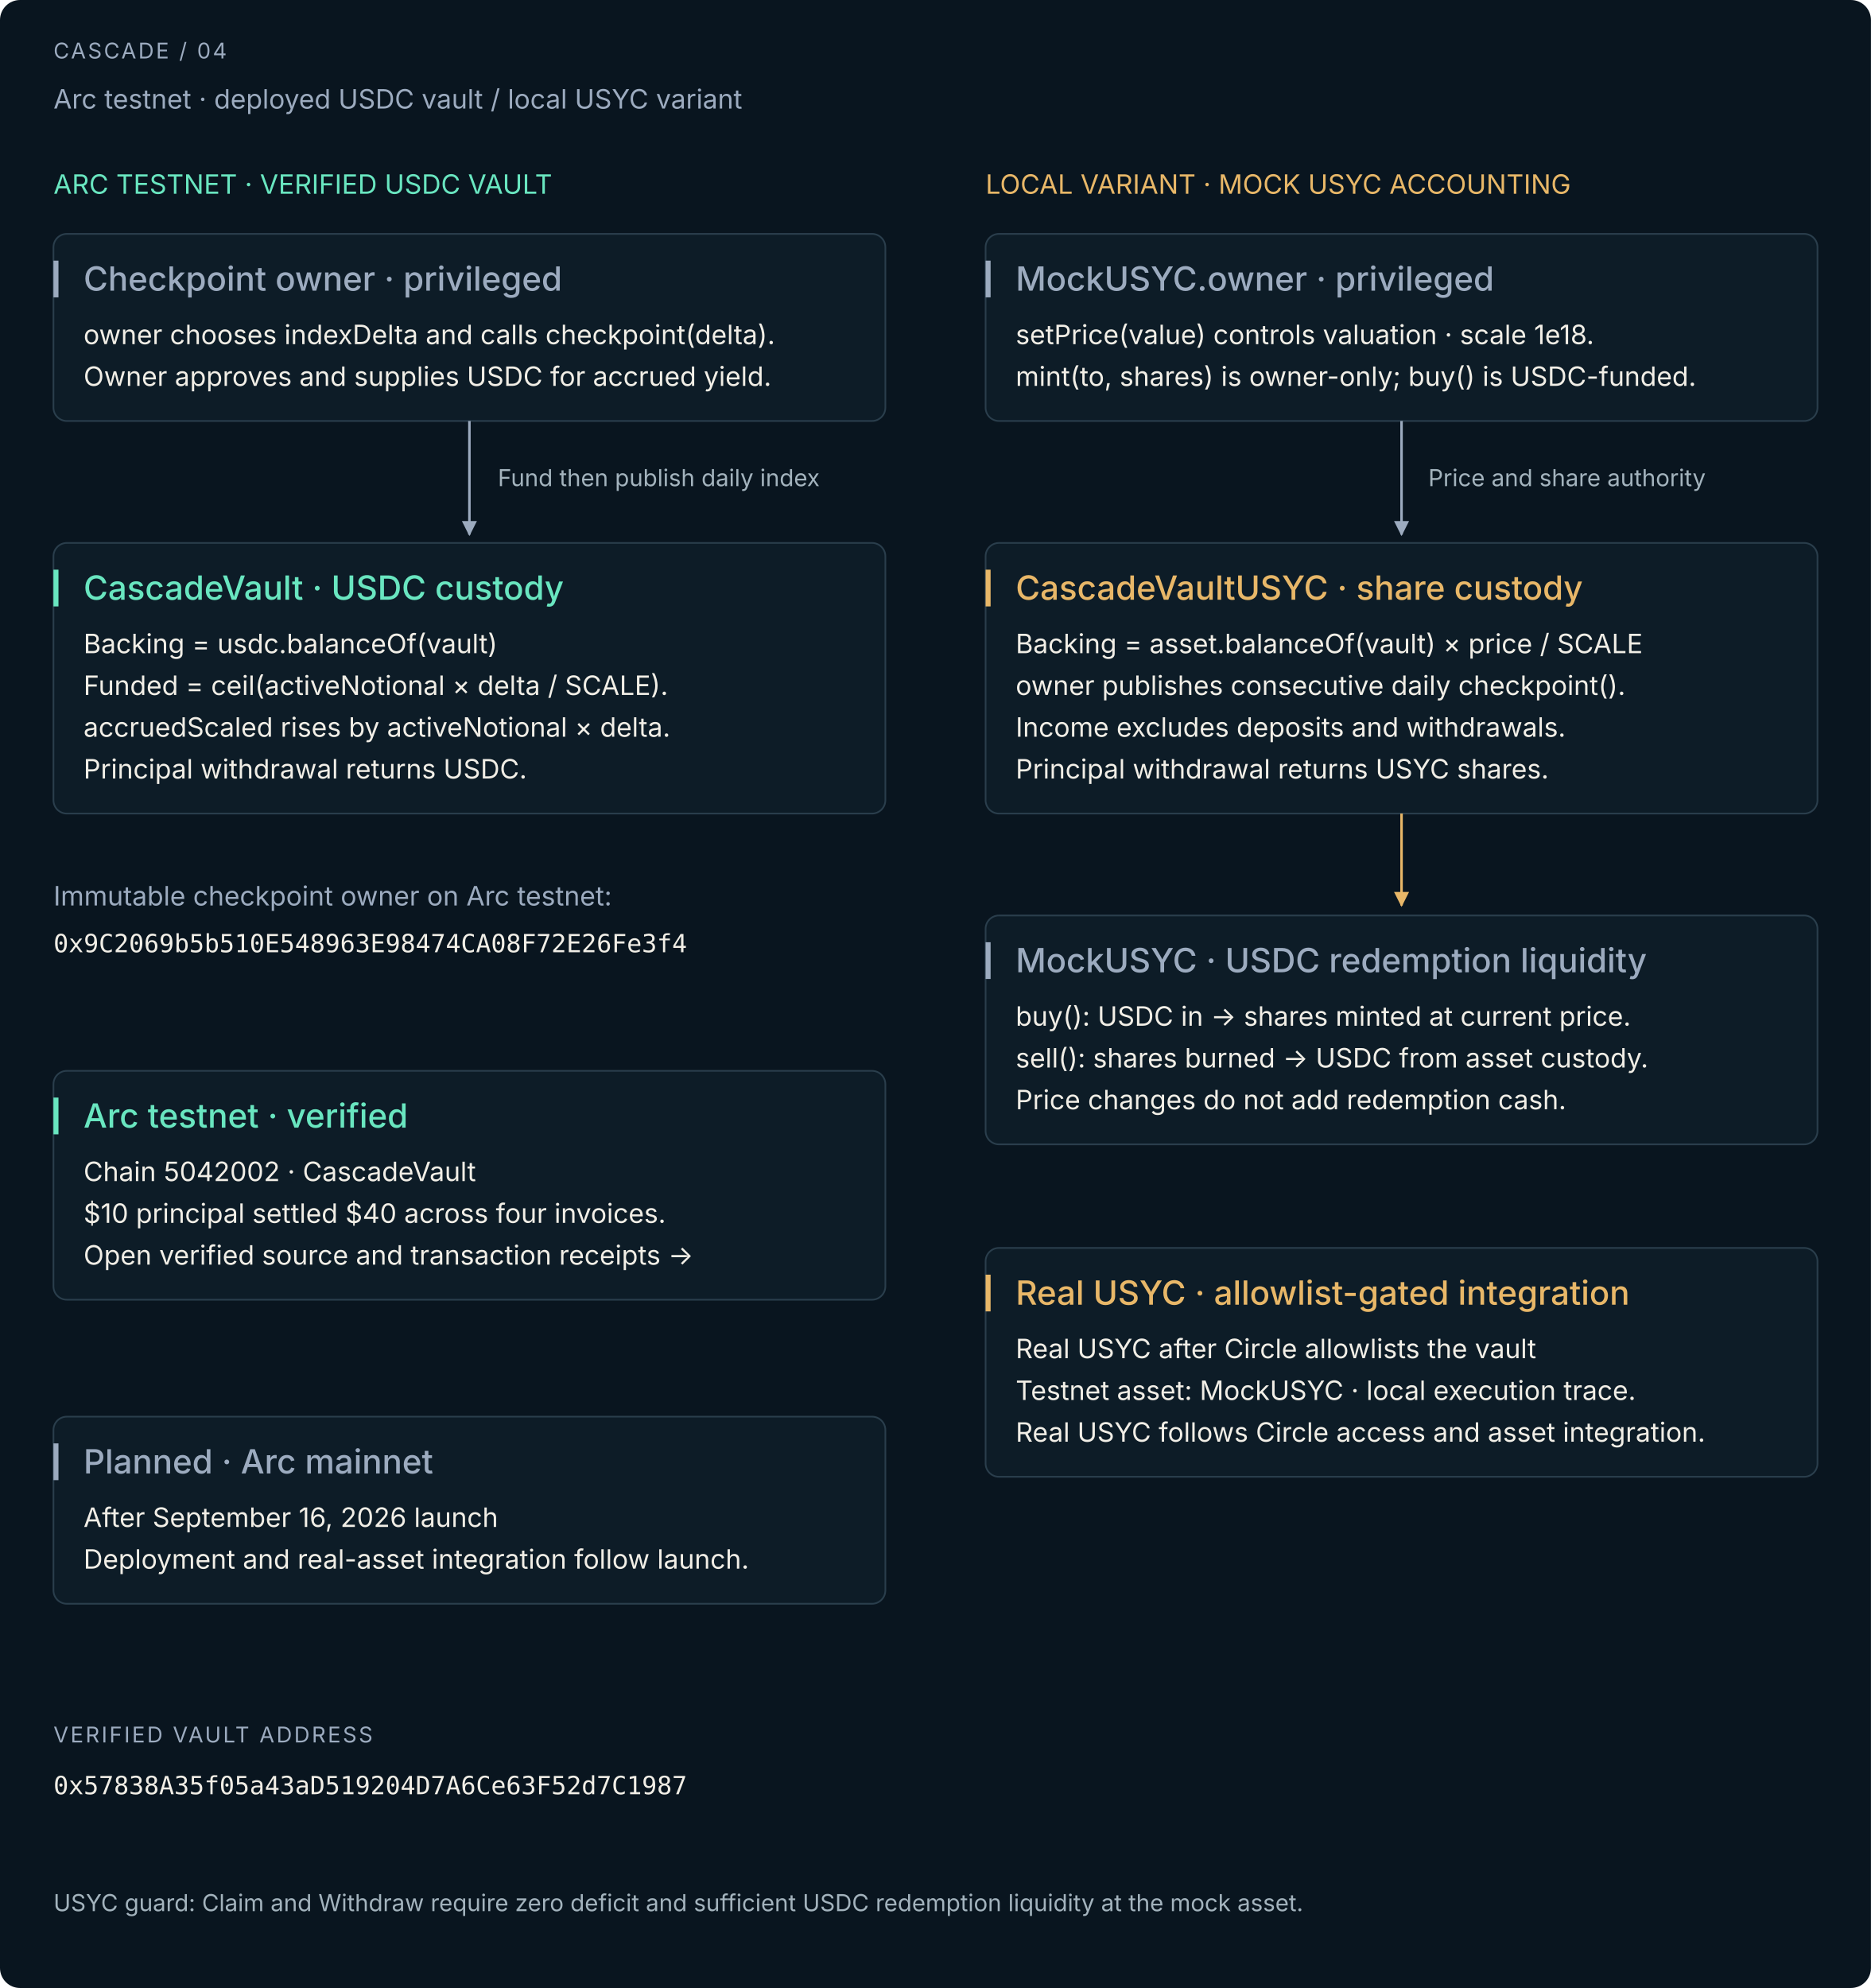
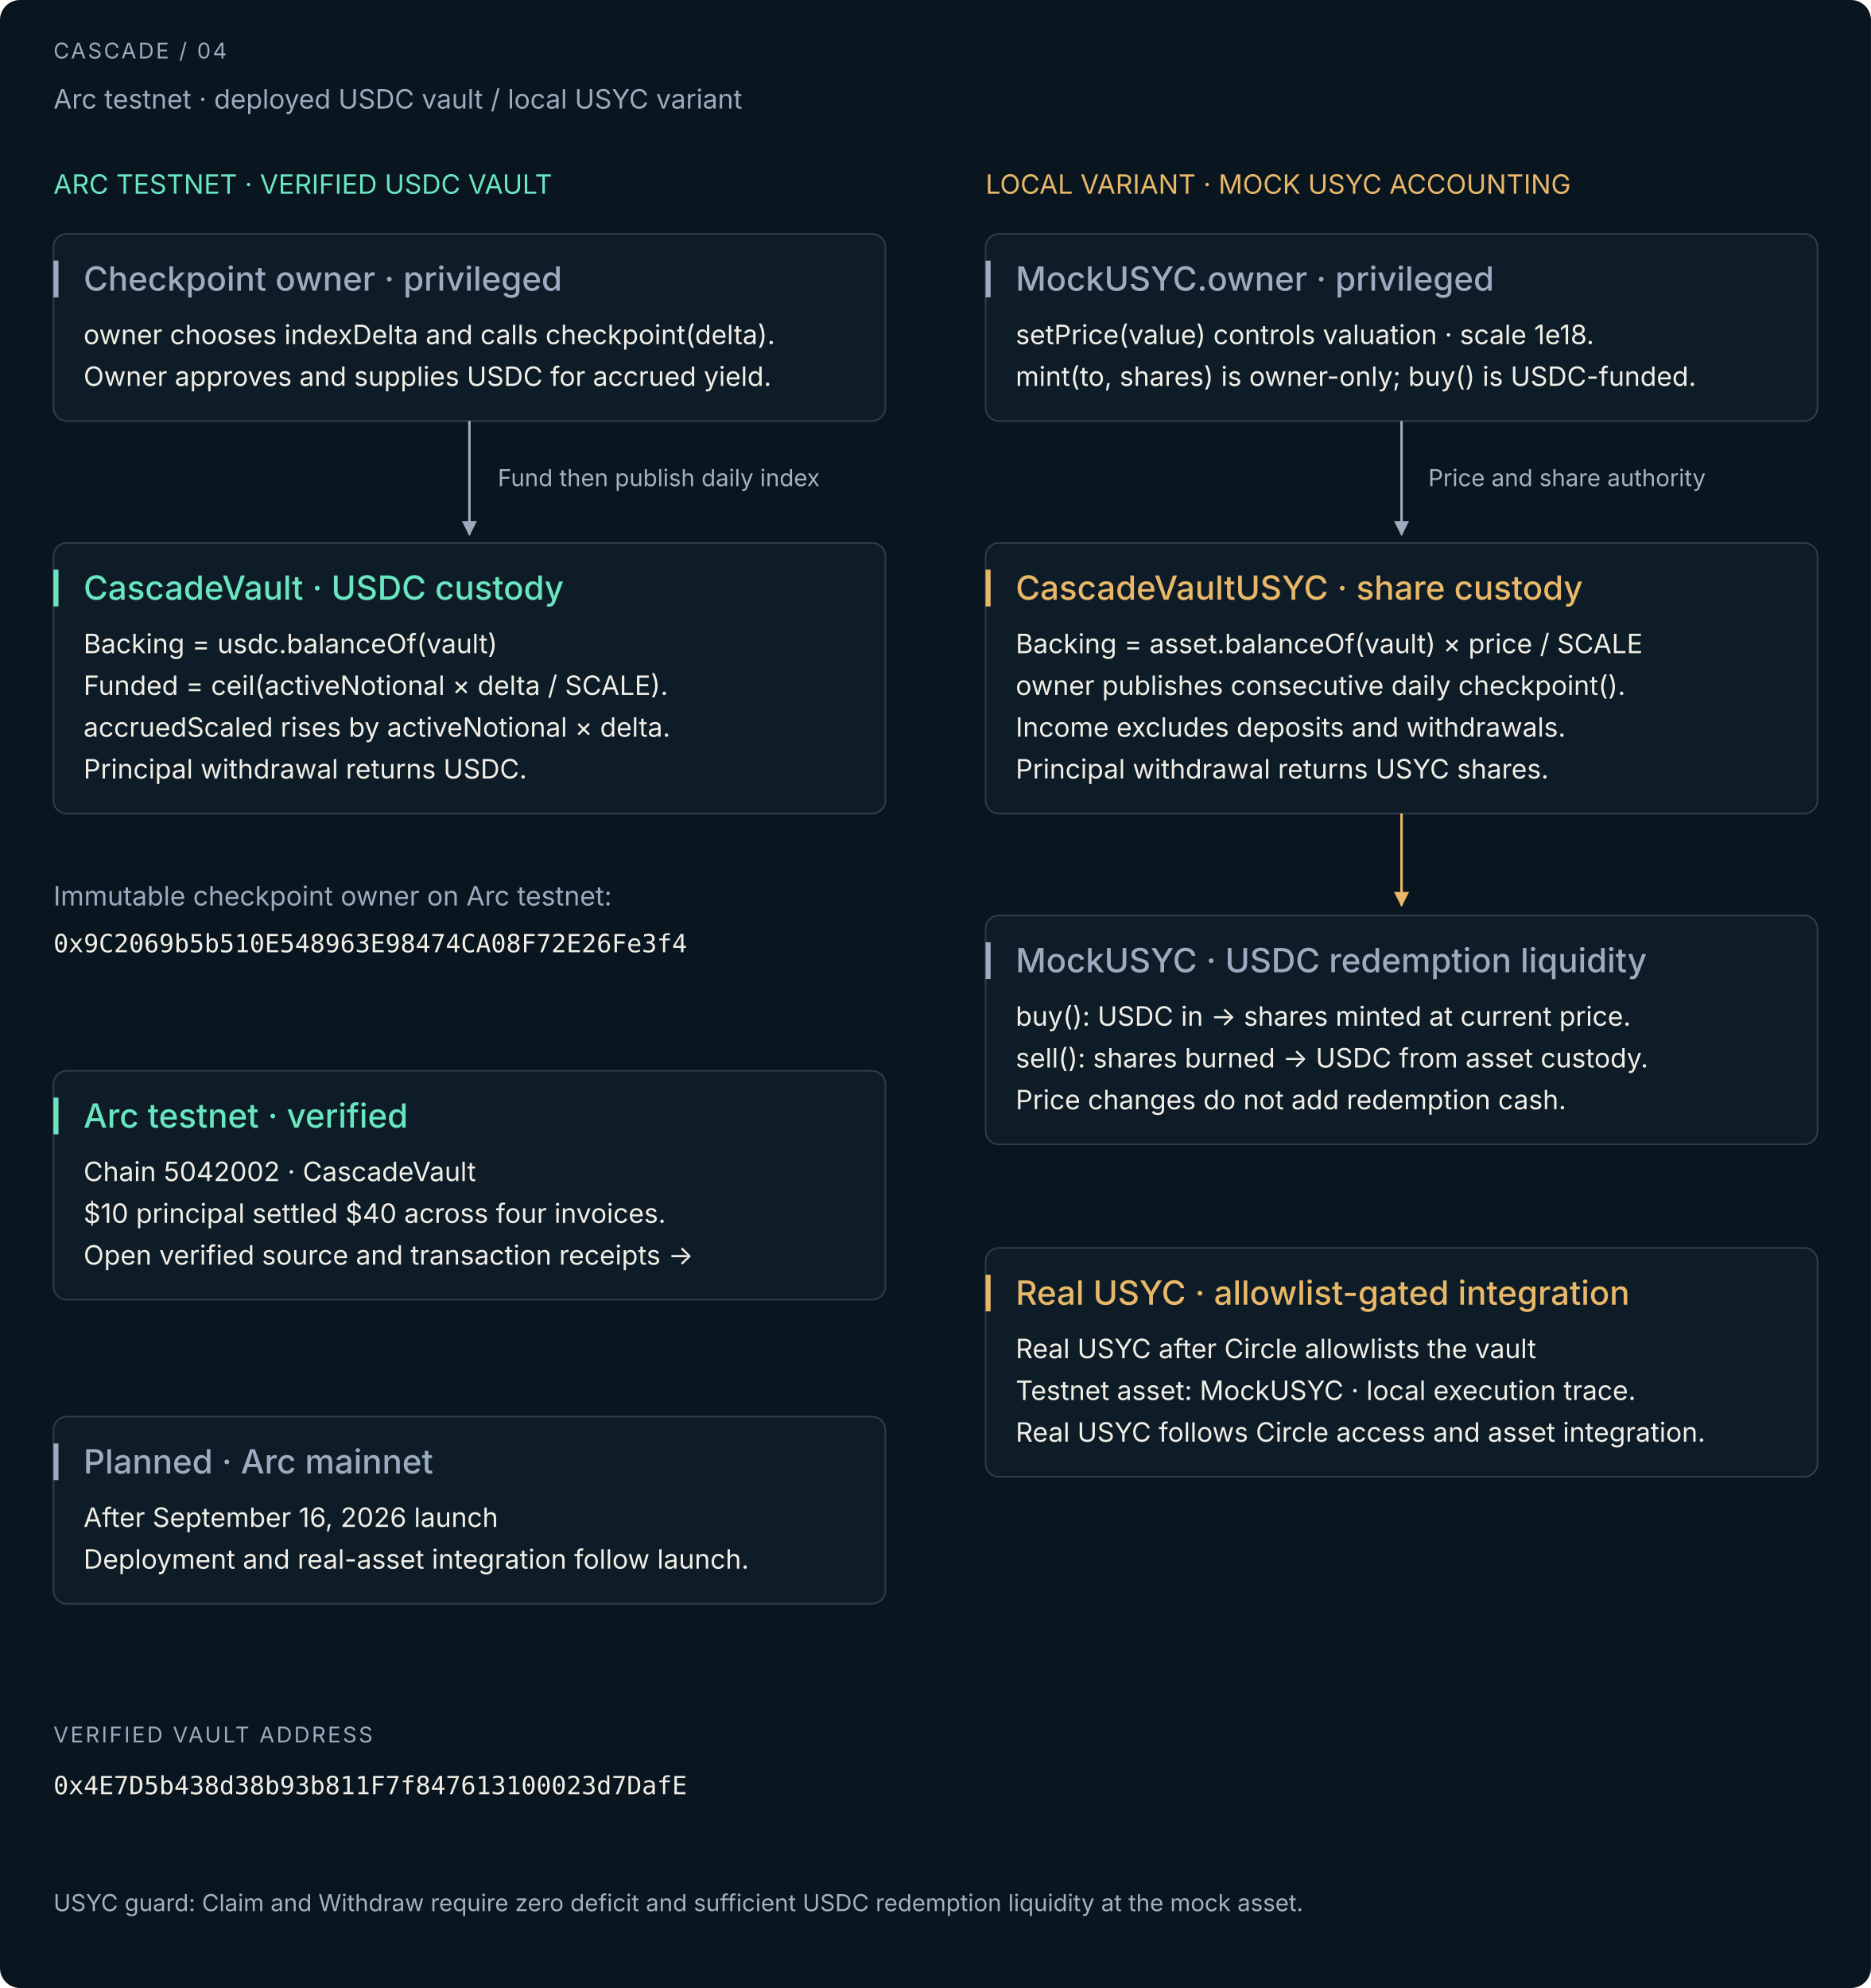
<svg xmlns="http://www.w3.org/2000/svg" viewBox="0 0 1120 1190" width="1120" height="1190" role="img" aria-labelledby="diagram-4-title diagram-4-desc" class="architecture-svg">
  <style>text{font-family:Inter,Arial,Helvetica,sans-serif;fill:#f1eee6;font-size:16px} .small{font-size:14px;fill:#a3b3bd}.label{font-size:13px;letter-spacing:1.2px;fill:#9cabbf}.heading{font-size:20px;font-weight:500}.money{fill:#69e6c0}.yield{fill:#e8b768}.control{fill:#9cabbf}.mono{font-family:ui-monospace,SFMono-Regular,Consolas,monospace;font-size:15px}.box{fill:#0d1c27;stroke:#2a3e4c;stroke-width:1}.wire{fill:none;stroke:#566c7b;stroke-width:1.5}.guide{stroke:#273c4b;stroke-dasharray:4 7}.step{transition:opacity .5s ease,transform .5s ease}.step[data-visible="false"]{opacity:0;transform:translateY(6px)}a:hover text{text-decoration:underline}a:focus-visible{outline:2px solid #69e6c0}@media(prefers-reduced-motion:reduce){.step{transition:none!important;transform:none!important;opacity:1!important}}</style>
  <defs>
    <marker id="arrow-4-money" viewBox="0 0 10 10" refX="9" refY="5" markerWidth="6" markerHeight="6" orient="auto-start-reverse">
      <path d="M0 0 L10 5 L0 10 Z" fill="#69e6c0" />
    </marker>
    <marker id="arrow-4-yield" viewBox="0 0 10 10" refX="9" refY="5" markerWidth="6" markerHeight="6" orient="auto-start-reverse">
      <path d="M0 0 L10 5 L0 10 Z" fill="#e8b768" />
    </marker>
    <marker id="arrow-4-control" viewBox="0 0 10 10" refX="9" refY="5" markerWidth="6" markerHeight="6" orient="auto-start-reverse">
      <path d="M0 0 L10 5 L0 10 Z" fill="#9cabbf" />
    </marker>
    <marker id="arrow-4-white" viewBox="0 0 10 10" refX="9" refY="5" markerWidth="6" markerHeight="6" orient="auto-start-reverse">
      <path d="M0 0 L10 5 L0 10 Z" fill="#f1eee6" />
    </marker>
    <marker id="arrow-4-deficit" viewBox="0 0 10 10" refX="9" refY="5" markerWidth="6" markerHeight="6" orient="auto-start-reverse">
      <path d="M0 0 L10 5 L0 10 Z" fill="#c298a5" />
    </marker>
  </defs>
  <rect width="1120" height="1190" rx="12" fill="#09151f" />
  <text x="32" y="35" class="label">CASCADE / 04</text>
  <a href="https://github.com/mcorrig4/cascade-money/blob/main/contracts/src/CascadeVaultUSYC.sol" target="_blank" rel="noreferrer">
    <text x="32" y="65" class="control">Arc testnet · deployed USDC vault / local USYC variant</text>
  </a>
  <g class="step" data-step="1" data-visible="true">
    <text x="32" y="116" class="money">ARC TESTNET · VERIFIED USDC VAULT</text>
    <text x="590" y="116" class="yield">LOCAL VARIANT · MOCK USYC ACCOUNTING</text>
    <a href="https://github.com/mcorrig4/cascade-money/blob/main/contracts/src/CascadeVault.sol" target="_blank" rel="noreferrer">
      <g>
        <rect class="box" x="32" y="140" width="498" height="112" rx="8" />
        <rect x="32" y="156" width="3" height="22" fill="#9cabbf" />
        <text x="50" y="174" class="heading" style="fill:#9cabbf">Checkpoint owner · privileged</text>
        <text x="50" y="206">owner chooses indexDelta and calls checkpoint(delta).</text>
        <text x="50" y="231">Owner approves and supplies USDC for accrued yield.</text>
      </g>
    </a>
    <a href="https://github.com/mcorrig4/cascade-money/blob/main/contracts/src/mocks/MockUSYC.sol" target="_blank" rel="noreferrer">
      <g>
        <rect class="box" x="590" y="140" width="498" height="112" rx="8" />
        <rect x="590" y="156" width="3" height="22" fill="#9cabbf" />
        <text x="608" y="174" class="heading" style="fill:#9cabbf">MockUSYC.owner · privileged</text>
        <text x="608" y="206">setPrice(value) controls valuation · scale 1e18.</text>
        <text x="608" y="231">mint(to, shares) is owner-only; buy() is USDC-funded.</text>
      </g>
    </a>
    <line x1="281" y1="252" x2="281" y2="320" stroke="#9cabbf" stroke-width="1.5" marker-end="url(#arrow-4-control)" />
    <text x="298" y="291" class="small">Fund then publish daily index</text>
    <line x1="839" y1="252" x2="839" y2="320" stroke="#9cabbf" stroke-width="1.5" marker-end="url(#arrow-4-control)" />
    <text x="855" y="291" class="small">Price and share authority</text>
    <a href="https://github.com/mcorrig4/cascade-money/blob/main/contracts/src/CascadeVault.sol" target="_blank" rel="noreferrer">
      <g>
        <rect class="box" x="32" y="325" width="498" height="162" rx="8" />
        <rect x="32" y="341" width="3" height="22" fill="#69e6c0" />
        <text x="50" y="359" class="heading" style="fill:#69e6c0">CascadeVault · USDC custody</text>
        <text x="50" y="391">Backing = usdc.balanceOf(vault)</text>
        <text x="50" y="416">Funded = ceil(activeNotional × delta / SCALE).</text>
        <text x="50" y="441">accruedScaled rises by activeNotional × delta.</text>
        <text x="50" y="466">Principal withdrawal returns USDC.</text>
      </g>
    </a>
    <a href="https://github.com/mcorrig4/cascade-money/blob/main/contracts/src/CascadeVaultUSYC.sol" target="_blank" rel="noreferrer">
      <g>
        <rect class="box" x="590" y="325" width="498" height="162" rx="8" />
        <rect x="590" y="341" width="3" height="22" fill="#e8b768" />
        <text x="608" y="359" class="heading" style="fill:#e8b768">CascadeVaultUSYC · share custody</text>
        <text x="608" y="391">Backing = asset.balanceOf(vault) × price / SCALE</text>
        <text x="608" y="416">owner publishes consecutive daily checkpoint().</text>
        <text x="608" y="441">Income excludes deposits and withdrawals.</text>
        <text x="608" y="466">Principal withdrawal returns USYC shares.</text>
      </g>
    </a>
    <line x1="839" y1="487" x2="839" y2="542" stroke="#e8b768" stroke-width="1.5" marker-end="url(#arrow-4-yield)" />
    <text x="32" y="542" class="control">Immutable checkpoint owner on Arc testnet:</text>
    <a href="https://testnet.arcscan.app/address/0x9C2069b5b510E548963E98474CA08F72E26Fe3f4" target="_blank" rel="noreferrer">
      <text x="32" y="570" class="mono">0x9C2069b5b510E548963E98474CA08F72E26Fe3f4</text>
    </a>
    <a href="https://github.com/mcorrig4/cascade-money/blob/main/contracts/src/mocks/MockUSYC.sol" target="_blank" rel="noreferrer">
      <g>
        <rect class="box" x="590" y="548" width="498" height="137" rx="8" />
        <rect x="590" y="564" width="3" height="22" fill="#9cabbf" />
        <text x="608" y="582" class="heading" style="fill:#9cabbf">MockUSYC · USDC redemption liquidity</text>
        <text x="608" y="614">buy(): USDC in → shares minted at current price.</text>
        <text x="608" y="639">sell(): shares burned → USDC from asset custody.</text>
        <text x="608" y="664">Price changes do not add redemption cash.</text>
      </g>
    </a>
-     <a href="https://testnet.arcscan.app/address/0x57838a35f05a43ad519204d7a6ce63f52d7c1987#code" target="_blank" rel="noreferrer">
+     <a href="https://testnet.arcscan.app/address/0x4e7d5b438d38b93b811f7f847613100023d7dafe#code" target="_blank" rel="noreferrer">
      <g>
        <rect class="box" x="32" y="641" width="498" height="137" rx="8" />
        <rect x="32" y="657" width="3" height="22" fill="#69e6c0" />
        <text x="50" y="675" class="heading" style="fill:#69e6c0">Arc testnet · verified</text>
        <text x="50" y="707">Chain 5042002 · CascadeVault</text>
        <text x="50" y="732">$10 principal settled $40 across four invoices.</text>
        <text x="50" y="757">Open verified source and transaction receipts →</text>
      </g>
    </a>
    <a href="https://github.com/mcorrig4/cascade-money/blob/main/docs/architecture/README.md" target="_blank" rel="noreferrer">
      <g>
        <rect class="box" x="590" y="747" width="498" height="137" rx="8" />
        <rect x="590" y="763" width="3" height="22" fill="#e8b768" />
        <text x="608" y="781" class="heading" style="fill:#e8b768">Real USYC · allowlist-gated integration</text>
        <text x="608" y="813">Real USYC after Circle allowlists the vault</text>
        <text x="608" y="838">Testnet asset: MockUSYC · local execution trace.</text>
        <text x="608" y="863">Real USYC follows Circle access and asset integration.</text>
      </g>
    </a>
    <a href="https://github.com/mcorrig4/cascade-money/blob/main/docs/architecture/README.md" target="_blank" rel="noreferrer">
      <g>
        <rect class="box" x="32" y="848" width="498" height="112" rx="8" />
        <rect x="32" y="864" width="3" height="22" fill="#9cabbf" />
        <text x="50" y="882" class="heading" style="fill:#9cabbf">Planned · Arc mainnet</text>
        <text x="50" y="914">After September 16, 2026 launch</text>
        <text x="50" y="939">Deployment and real-asset integration follow launch.</text>
      </g>
    </a>
-     <a href="https://testnet.arcscan.app/address/0x57838a35f05a43ad519204d7a6ce63f52d7c1987#code" target="_blank" rel="noreferrer">
+     <a href="https://testnet.arcscan.app/address/0x4e7d5b438d38b93b811f7f847613100023d7dafe#code" target="_blank" rel="noreferrer">
      <text x="32" y="1043" class="label">VERIFIED VAULT ADDRESS</text>
-       <text x="32" y="1074" class="mono">0x57838A35f05a43aD519204D7A6Ce63F52d7C1987</text>
+       <text x="32" y="1074" class="mono">0x4E7D5b438d38b93b811F7f847613100023d7DafE</text>
    </a>
    <a href="https://github.com/mcorrig4/cascade-money/blob/main/contracts/test/USYC.t.sol" target="_blank" rel="noreferrer">
      <text x="32" y="1144" class="small">USYC guard: Claim and Withdraw require zero deficit and sufficient USDC redemption liquidity at the mock asset.</text>
    </a>
  </g>
</svg>
